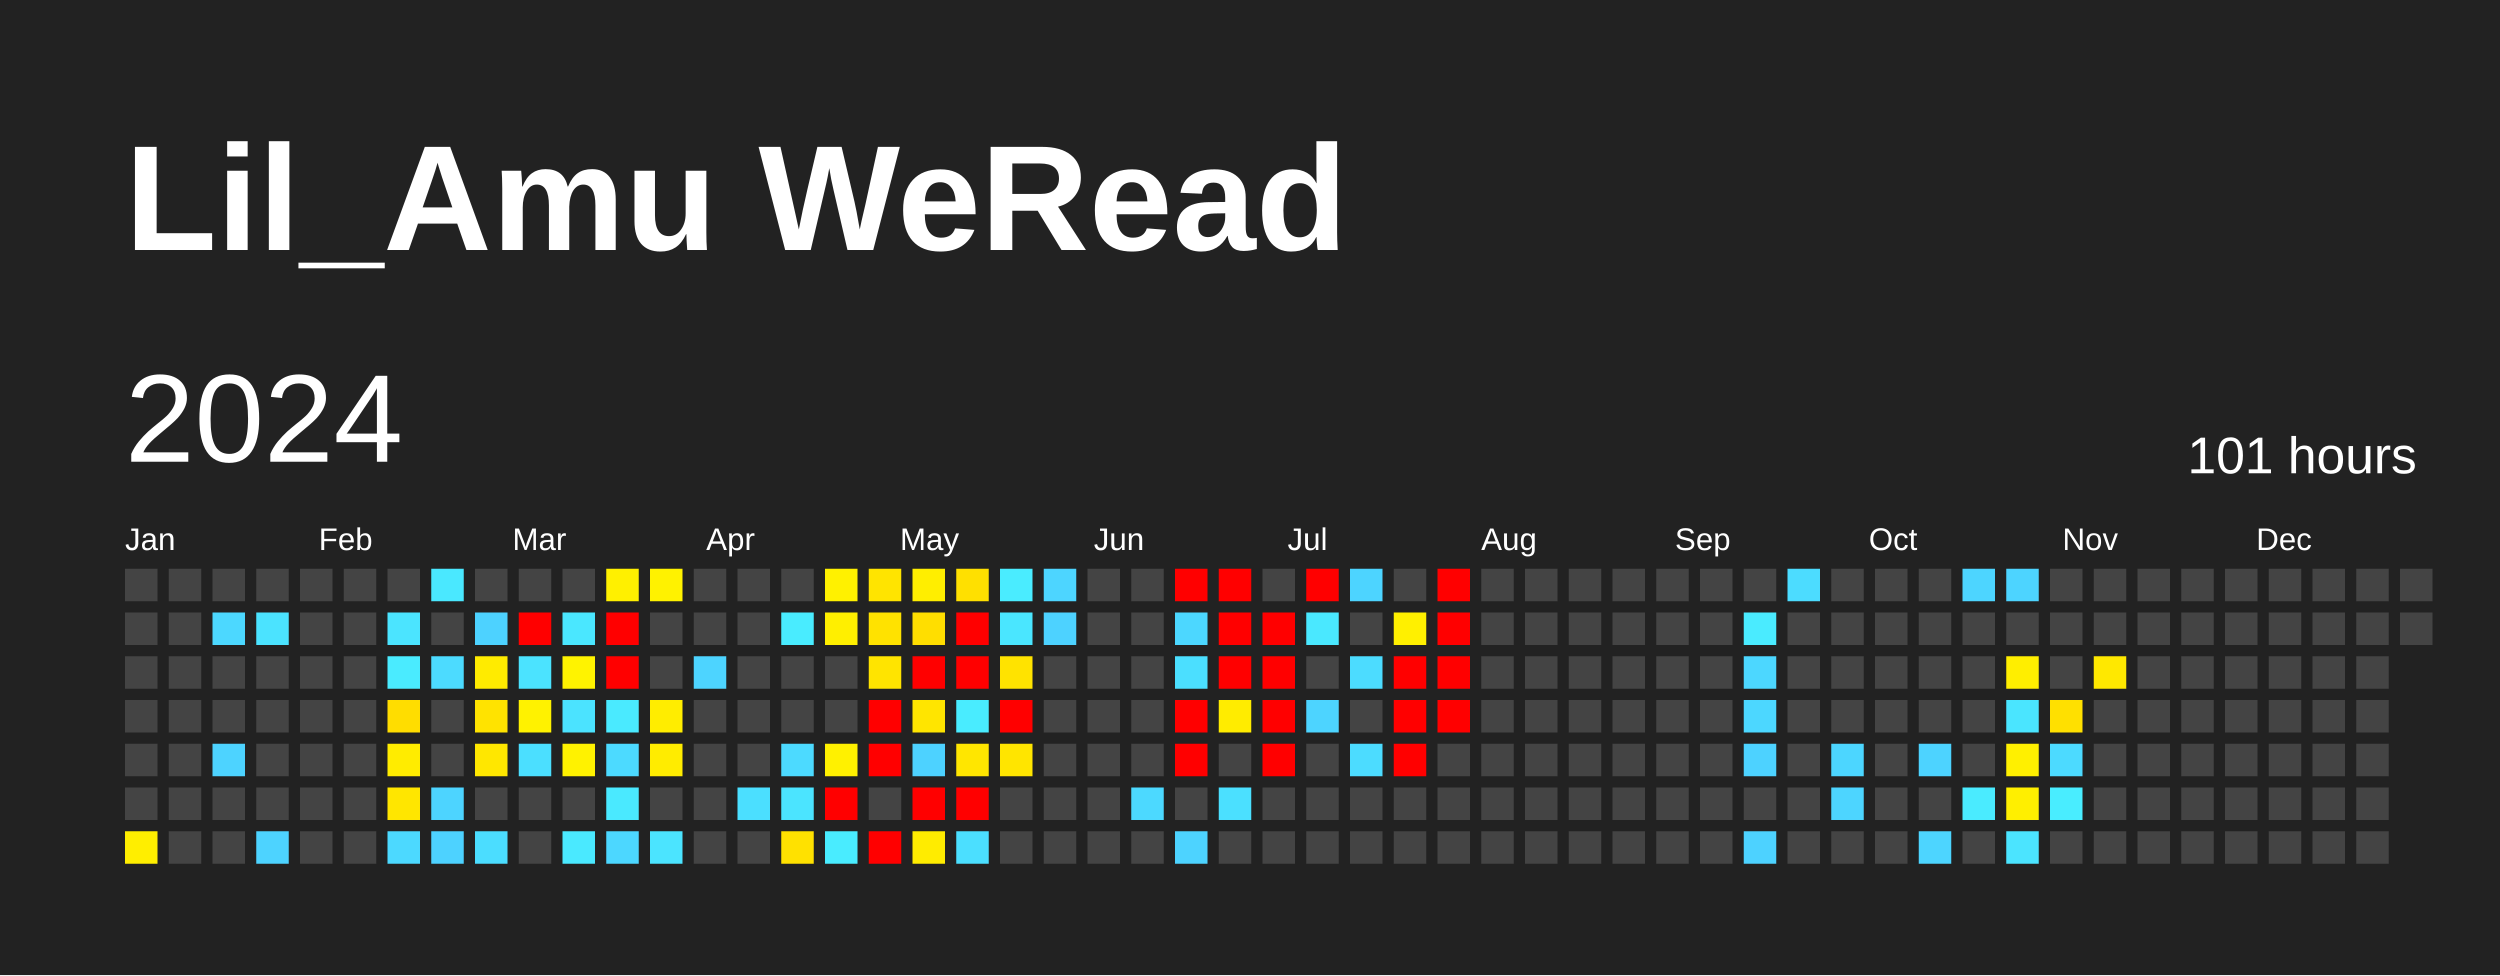
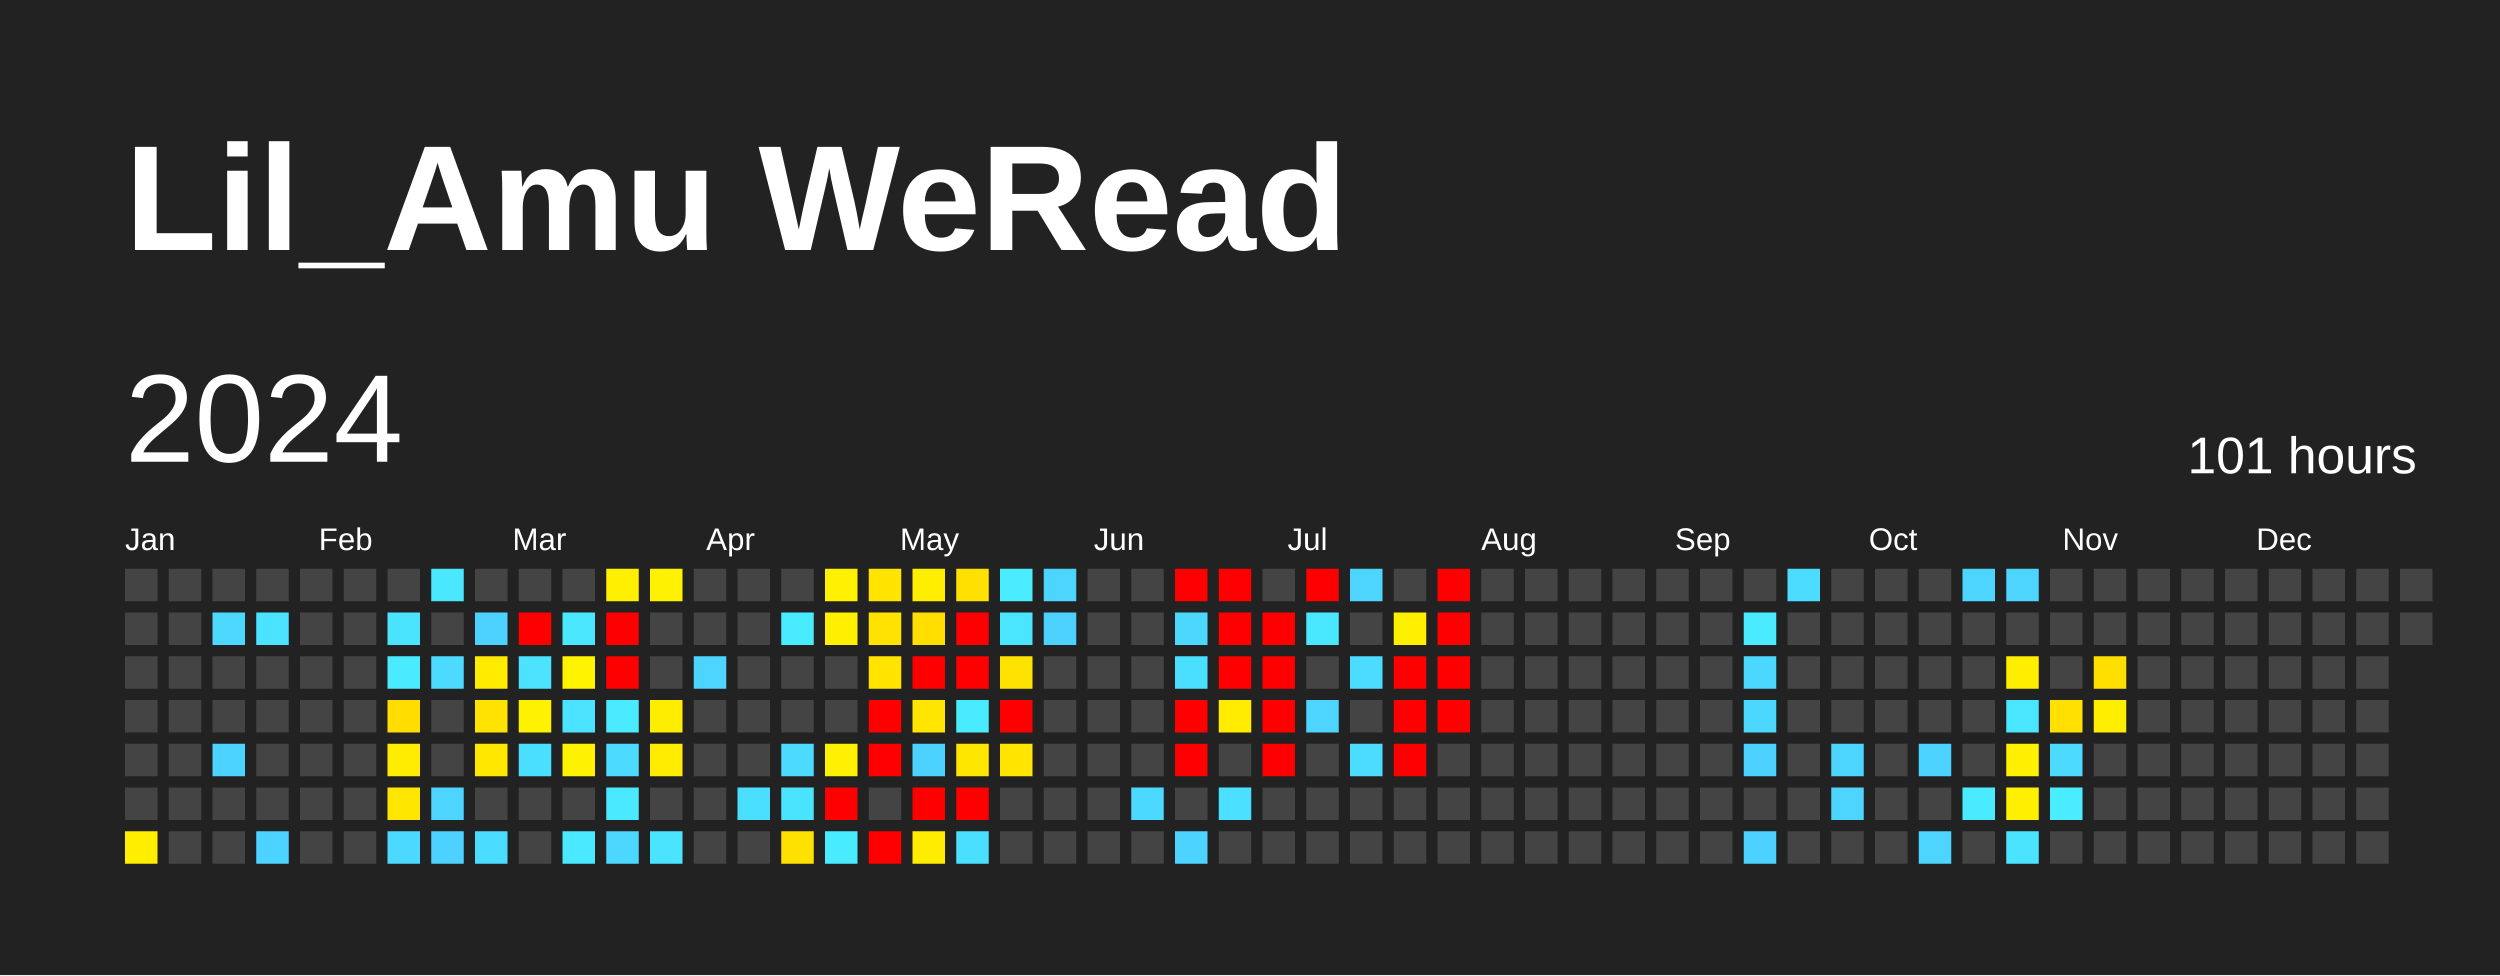
<svg xmlns="http://www.w3.org/2000/svg" baseProfile="full" height="78mm" version="1.1" viewBox="0,0,200,78" width="200mm">
  <defs />
  <rect fill="#222222" height="78" width="200" x="0" y="0" />
  <text fill="#FFFFFF" style="font-size:12px; font-family:Arial; font-weight:bold;" x="10" y="20">Lil_Amu WeRead</text>
  <text dominant-baseline="hanging" fill="#FFFFFF" style="font-size:10.0px; font-family:Arial;" x="10" y="30">2024</text>
  <text dominant-baseline="hanging" fill="#FFFFFF" style="font-size:4.125px; font-family:Arial;" x="175" y="35">101 hours</text>
  <text fill="#FFFFFF" style="font-size:2.5px; font-family:Arial" x="10.0" y="44">Jan</text>
  <text fill="#FFFFFF" style="font-size:2.5px; font-family:Arial" x="25.5" y="44">Feb</text>
  <text fill="#FFFFFF" style="font-size:2.5px; font-family:Arial" x="41.0" y="44">Mar</text>
  <text fill="#FFFFFF" style="font-size:2.5px; font-family:Arial" x="56.5" y="44">Apr</text>
  <text fill="#FFFFFF" style="font-size:2.5px; font-family:Arial" x="72.0" y="44">May</text>
  <text fill="#FFFFFF" style="font-size:2.5px; font-family:Arial" x="87.5" y="44">Jun</text>
  <text fill="#FFFFFF" style="font-size:2.5px; font-family:Arial" x="103.0" y="44">Jul</text>
  <text fill="#FFFFFF" style="font-size:2.5px; font-family:Arial" x="118.5" y="44">Aug</text>
  <text fill="#FFFFFF" style="font-size:2.5px; font-family:Arial" x="134.0" y="44">Sep</text>
  <text fill="#FFFFFF" style="font-size:2.5px; font-family:Arial" x="149.5" y="44">Oct</text>
  <text fill="#FFFFFF" style="font-size:2.5px; font-family:Arial" x="165.0" y="44">Nov</text>
  <text fill="#FFFFFF" style="font-size:2.5px; font-family:Arial" x="180.5" y="44">Dec</text>
  <rect fill="#444444" height="2.6" width="2.6" x="10.0" y="45.5" />
  <rect fill="#444444" height="2.6" width="2.6" x="10.0" y="49.0" />
  <rect fill="#444444" height="2.6" width="2.6" x="10.0" y="52.5" />
  <rect fill="#444444" height="2.6" width="2.6" x="10.0" y="56.0" />
  <rect fill="#444444" height="2.6" width="2.6" x="10.0" y="59.5" />
  <rect fill="#444444" height="2.6" width="2.6" x="10.0" y="63.0" />
  <rect fill="#ffee00" height="2.6" width="2.6" x="10.0" y="66.5" />
  <rect fill="#444444" height="2.6" width="2.6" x="13.5" y="45.5" />
  <rect fill="#444444" height="2.6" width="2.6" x="13.5" y="49.0" />
  <rect fill="#444444" height="2.6" width="2.6" x="13.5" y="52.5" />
  <rect fill="#444444" height="2.6" width="2.6" x="13.5" y="56.0" />
  <rect fill="#444444" height="2.6" width="2.6" x="13.5" y="59.5" />
  <rect fill="#444444" height="2.6" width="2.6" x="13.5" y="63.0" />
  <rect fill="#444444" height="2.6" width="2.6" x="13.5" y="66.5" />
  <rect fill="#444444" height="2.6" width="2.6" x="17.0" y="45.5" />
  <rect fill="#4cd8ff" height="2.6" width="2.6" x="17.0" y="49.0" />
  <rect fill="#444444" height="2.6" width="2.6" x="17.0" y="52.5" />
  <rect fill="#444444" height="2.6" width="2.6" x="17.0" y="56.0" />
  <rect fill="#4dd3ff" height="2.6" width="2.6" x="17.0" y="59.5" />
  <rect fill="#444444" height="2.6" width="2.6" x="17.0" y="63.0" />
  <rect fill="#444444" height="2.6" width="2.6" x="17.0" y="66.5" />
  <rect fill="#444444" height="2.6" width="2.6" x="20.5" y="45.5" />
  <rect fill="#4be3ff" height="2.6" width="2.6" x="20.5" y="49.0" />
  <rect fill="#444444" height="2.6" width="2.6" x="20.5" y="52.5" />
  <rect fill="#444444" height="2.6" width="2.6" x="20.5" y="56.0" />
  <rect fill="#444444" height="2.6" width="2.6" x="20.5" y="59.5" />
  <rect fill="#444444" height="2.6" width="2.6" x="20.5" y="63.0" />
  <rect fill="#4dd3ff" height="2.6" width="2.6" x="20.5" y="66.5" />
  <rect fill="#444444" height="2.6" width="2.6" x="24.0" y="45.5" />
  <rect fill="#444444" height="2.6" width="2.6" x="24.0" y="49.0" />
  <rect fill="#444444" height="2.6" width="2.6" x="24.0" y="52.5" />
  <rect fill="#444444" height="2.6" width="2.6" x="24.0" y="56.0" />
  <rect fill="#444444" height="2.6" width="2.6" x="24.0" y="59.5" />
  <rect fill="#444444" height="2.6" width="2.6" x="24.0" y="63.0" />
  <rect fill="#444444" height="2.6" width="2.6" x="24.0" y="66.5" />
  <rect fill="#444444" height="2.6" width="2.6" x="27.5" y="45.5" />
  <rect fill="#444444" height="2.6" width="2.6" x="27.5" y="49.0" />
  <rect fill="#444444" height="2.6" width="2.6" x="27.5" y="52.5" />
  <rect fill="#444444" height="2.6" width="2.6" x="27.5" y="56.0" />
  <rect fill="#444444" height="2.6" width="2.6" x="27.5" y="59.5" />
  <rect fill="#444444" height="2.6" width="2.6" x="27.5" y="63.0" />
  <rect fill="#444444" height="2.6" width="2.6" x="27.5" y="66.5" />
  <rect fill="#444444" height="2.6" width="2.6" x="31.0" y="45.5" />
  <rect fill="#4be4ff" height="2.6" width="2.6" x="31.0" y="49.0" />
  <rect fill="#4aebff" height="2.6" width="2.6" x="31.0" y="52.5" />
  <rect fill="#ffdd00" height="2.6" width="2.6" x="31.0" y="56.0" />
  <rect fill="#ffec00" height="2.6" width="2.6" x="31.0" y="59.5" />
  <rect fill="#ffe600" height="2.6" width="2.6" x="31.0" y="63.0" />
  <rect fill="#4cd9ff" height="2.6" width="2.6" x="31.0" y="66.5" />
  <rect fill="#4ae8ff" height="2.6" width="2.6" x="34.5" y="45.5" />
  <rect fill="#444444" height="2.6" width="2.6" x="34.5" y="49.0" />
  <rect fill="#4cdbff" height="2.6" width="2.6" x="34.5" y="52.5" />
  <rect fill="#444444" height="2.6" width="2.6" x="34.5" y="56.0" />
  <rect fill="#444444" height="2.6" width="2.6" x="34.5" y="59.5" />
  <rect fill="#4dd4ff" height="2.6" width="2.6" x="34.5" y="63.0" />
  <rect fill="#4dd2ff" height="2.6" width="2.6" x="34.5" y="66.5" />
  <rect fill="#444444" height="2.6" width="2.6" x="38.0" y="45.5" />
  <rect fill="#4dd2ff" height="2.6" width="2.6" x="38.0" y="49.0" />
  <rect fill="#ffeb00" height="2.6" width="2.6" x="38.0" y="52.5" />
  <rect fill="#ffe300" height="2.6" width="2.6" x="38.0" y="56.0" />
  <rect fill="#ffe700" height="2.6" width="2.6" x="38.0" y="59.5" />
  <rect fill="#444444" height="2.6" width="2.6" x="38.0" y="63.0" />
  <rect fill="#4bddff" height="2.6" width="2.6" x="38.0" y="66.5" />
  <rect fill="#444444" height="2.6" width="2.6" x="41.5" y="45.5" />
  <rect fill="red" height="2.6" width="2.6" x="41.5" y="49.0" />
  <rect fill="#4be3ff" height="2.6" width="2.6" x="41.5" y="52.5" />
  <rect fill="#fff200" height="2.6" width="2.6" x="41.5" y="56.0" />
  <rect fill="#4bdfff" height="2.6" width="2.6" x="41.5" y="59.5" />
  <rect fill="#444444" height="2.6" width="2.6" x="41.5" y="63.0" />
  <rect fill="#444444" height="2.6" width="2.6" x="41.5" y="66.5" />
  <rect fill="#444444" height="2.6" width="2.6" x="45.0" y="45.5" />
  <rect fill="#4ae7ff" height="2.6" width="2.6" x="45.0" y="49.0" />
  <rect fill="#fff300" height="2.6" width="2.6" x="45.0" y="52.5" />
  <rect fill="#4be3ff" height="2.6" width="2.6" x="45.0" y="56.0" />
  <rect fill="#fff200" height="2.6" width="2.6" x="45.0" y="59.5" />
  <rect fill="#444444" height="2.6" width="2.6" x="45.0" y="63.0" />
  <rect fill="#4ae9ff" height="2.6" width="2.6" x="45.0" y="66.5" />
  <rect fill="#fff000" height="2.6" width="2.6" x="48.5" y="45.5" />
  <rect fill="red" height="2.6" width="2.6" x="48.5" y="49.0" />
  <rect fill="red" height="2.6" width="2.6" x="48.5" y="52.5" />
  <rect fill="#4aeaff" height="2.6" width="2.6" x="48.5" y="56.0" />
  <rect fill="#4cdaff" height="2.6" width="2.6" x="48.5" y="59.5" />
  <rect fill="#4ae9ff" height="2.6" width="2.6" x="48.5" y="63.0" />
  <rect fill="#4cd7ff" height="2.6" width="2.6" x="48.5" y="66.5" />
  <rect fill="#fff200" height="2.6" width="2.6" x="52.0" y="45.5" />
  <rect fill="#444444" height="2.6" width="2.6" x="52.0" y="49.0" />
  <rect fill="#444444" height="2.6" width="2.6" x="52.0" y="52.5" />
  <rect fill="#ffed00" height="2.6" width="2.6" x="52.0" y="56.0" />
  <rect fill="#ffec00" height="2.6" width="2.6" x="52.0" y="59.5" />
  <rect fill="#444444" height="2.6" width="2.6" x="52.0" y="63.0" />
  <rect fill="#4be4ff" height="2.6" width="2.6" x="52.0" y="66.5" />
  <rect fill="#444444" height="2.6" width="2.6" x="55.5" y="45.5" />
  <rect fill="#444444" height="2.6" width="2.6" x="55.5" y="49.0" />
  <rect fill="#4dd4ff" height="2.6" width="2.6" x="55.5" y="52.5" />
  <rect fill="#444444" height="2.6" width="2.6" x="55.5" y="56.0" />
  <rect fill="#444444" height="2.6" width="2.6" x="55.5" y="59.5" />
  <rect fill="#444444" height="2.6" width="2.6" x="55.5" y="63.0" />
  <rect fill="#444444" height="2.6" width="2.6" x="55.5" y="66.5" />
  <rect fill="#444444" height="2.6" width="2.6" x="59.0" y="45.5" />
  <rect fill="#444444" height="2.6" width="2.6" x="59.0" y="49.0" />
  <rect fill="#444444" height="2.6" width="2.6" x="59.0" y="52.5" />
  <rect fill="#444444" height="2.6" width="2.6" x="59.0" y="56.0" />
  <rect fill="#444444" height="2.6" width="2.6" x="59.0" y="59.5" />
  <rect fill="#4bdfff" height="2.6" width="2.6" x="59.0" y="63.0" />
  <rect fill="#444444" height="2.6" width="2.6" x="59.0" y="66.5" />
  <rect fill="#444444" height="2.6" width="2.6" x="62.5" y="45.5" />
  <rect fill="#49ecff" height="2.6" width="2.6" x="62.5" y="49.0" />
  <rect fill="#444444" height="2.6" width="2.6" x="62.5" y="52.5" />
  <rect fill="#444444" height="2.6" width="2.6" x="62.5" y="56.0" />
  <rect fill="#4cdaff" height="2.6" width="2.6" x="62.5" y="59.5" />
  <rect fill="#4be4ff" height="2.6" width="2.6" x="62.5" y="63.0" />
  <rect fill="#ffe100" height="2.6" width="2.6" x="62.5" y="66.5" />
  <rect fill="#fff100" height="2.6" width="2.6" x="66.0" y="45.5" />
  <rect fill="#ffef00" height="2.6" width="2.6" x="66.0" y="49.0" />
  <rect fill="#444444" height="2.6" width="2.6" x="66.0" y="52.5" />
  <rect fill="#444444" height="2.6" width="2.6" x="66.0" y="56.0" />
  <rect fill="#fff100" height="2.6" width="2.6" x="66.0" y="59.5" />
  <rect fill="red" height="2.6" width="2.6" x="66.0" y="63.0" />
  <rect fill="#49ecff" height="2.6" width="2.6" x="66.0" y="66.5" />
  <rect fill="#ffe400" height="2.6" width="2.6" x="69.5" y="45.5" />
  <rect fill="#ffe200" height="2.6" width="2.6" x="69.5" y="49.0" />
  <rect fill="#ffe400" height="2.6" width="2.6" x="69.5" y="52.5" />
  <rect fill="red" height="2.6" width="2.6" x="69.5" y="56.0" />
  <rect fill="red" height="2.6" width="2.6" x="69.5" y="59.5" />
  <rect fill="#444444" height="2.6" width="2.6" x="69.5" y="63.0" />
  <rect fill="red" height="2.6" width="2.6" x="69.5" y="66.5" />
  <rect fill="#ffee00" height="2.6" width="2.6" x="73.0" y="45.5" />
  <rect fill="#ffde00" height="2.6" width="2.6" x="73.0" y="49.0" />
  <rect fill="red" height="2.6" width="2.6" x="73.0" y="52.5" />
  <rect fill="#ffe500" height="2.6" width="2.6" x="73.0" y="56.0" />
  <rect fill="#4dd2ff" height="2.6" width="2.6" x="73.0" y="59.5" />
  <rect fill="red" height="2.6" width="2.6" x="73.0" y="63.0" />
  <rect fill="#ffec00" height="2.6" width="2.6" x="73.0" y="66.5" />
  <rect fill="#ffe000" height="2.6" width="2.6" x="76.5" y="45.5" />
  <rect fill="red" height="2.6" width="2.6" x="76.5" y="49.0" />
  <rect fill="red" height="2.6" width="2.6" x="76.5" y="52.5" />
  <rect fill="#49ecff" height="2.6" width="2.6" x="76.5" y="56.0" />
  <rect fill="#ffe600" height="2.6" width="2.6" x="76.5" y="59.5" />
  <rect fill="red" height="2.6" width="2.6" x="76.5" y="63.0" />
  <rect fill="#4bdfff" height="2.6" width="2.6" x="76.5" y="66.5" />
  <rect fill="#4aecff" height="2.6" width="2.6" x="80.0" y="45.5" />
  <rect fill="#4ae6ff" height="2.6" width="2.6" x="80.0" y="49.0" />
  <rect fill="#ffe300" height="2.6" width="2.6" x="80.0" y="52.5" />
  <rect fill="red" height="2.6" width="2.6" x="80.0" y="56.0" />
  <rect fill="#ffe500" height="2.6" width="2.6" x="80.0" y="59.5" />
  <rect fill="#444444" height="2.6" width="2.6" x="80.0" y="63.0" />
  <rect fill="#444444" height="2.6" width="2.6" x="80.0" y="66.5" />
  <rect fill="#4dd5ff" height="2.6" width="2.6" x="83.5" y="45.5" />
  <rect fill="#4dd2ff" height="2.6" width="2.6" x="83.5" y="49.0" />
  <rect fill="#444444" height="2.6" width="2.6" x="83.5" y="52.5" />
  <rect fill="#444444" height="2.6" width="2.6" x="83.5" y="56.0" />
  <rect fill="#444444" height="2.6" width="2.6" x="83.5" y="59.5" />
  <rect fill="#444444" height="2.6" width="2.6" x="83.5" y="63.0" />
  <rect fill="#444444" height="2.6" width="2.6" x="83.5" y="66.5" />
  <rect fill="#444444" height="2.6" width="2.6" x="87.0" y="45.5" />
  <rect fill="#444444" height="2.6" width="2.6" x="87.0" y="49.0" />
  <rect fill="#444444" height="2.6" width="2.6" x="87.0" y="52.5" />
  <rect fill="#444444" height="2.6" width="2.6" x="87.0" y="56.0" />
  <rect fill="#444444" height="2.6" width="2.6" x="87.0" y="59.5" />
  <rect fill="#444444" height="2.6" width="2.6" x="87.0" y="63.0" />
  <rect fill="#444444" height="2.6" width="2.6" x="87.0" y="66.5" />
  <rect fill="#444444" height="2.6" width="2.6" x="90.5" y="45.5" />
  <rect fill="#444444" height="2.6" width="2.6" x="90.5" y="49.0" />
  <rect fill="#444444" height="2.6" width="2.6" x="90.5" y="52.5" />
  <rect fill="#444444" height="2.6" width="2.6" x="90.5" y="56.0" />
  <rect fill="#444444" height="2.6" width="2.6" x="90.5" y="59.5" />
  <rect fill="#4cd9ff" height="2.6" width="2.6" x="90.5" y="63.0" />
  <rect fill="#444444" height="2.6" width="2.6" x="90.5" y="66.5" />
  <rect fill="red" height="2.6" width="2.6" x="94.0" y="45.5" />
  <rect fill="#4cd7ff" height="2.6" width="2.6" x="94.0" y="49.0" />
  <rect fill="#4bdfff" height="2.6" width="2.6" x="94.0" y="52.5" />
  <rect fill="red" height="2.6" width="2.6" x="94.0" y="56.0" />
  <rect fill="red" height="2.6" width="2.6" x="94.0" y="59.5" />
  <rect fill="#444444" height="2.6" width="2.6" x="94.0" y="63.0" />
  <rect fill="#4dd3ff" height="2.6" width="2.6" x="94.0" y="66.5" />
  <rect fill="red" height="2.6" width="2.6" x="97.5" y="45.5" />
  <rect fill="red" height="2.6" width="2.6" x="97.5" y="49.0" />
  <rect fill="red" height="2.6" width="2.6" x="97.5" y="52.5" />
  <rect fill="#ffec00" height="2.6" width="2.6" x="97.5" y="56.0" />
  <rect fill="#444444" height="2.6" width="2.6" x="97.5" y="59.5" />
  <rect fill="#4be0ff" height="2.6" width="2.6" x="97.5" y="63.0" />
  <rect fill="#444444" height="2.6" width="2.6" x="97.5" y="66.5" />
  <rect fill="#444444" height="2.6" width="2.6" x="101.0" y="45.5" />
  <rect fill="red" height="2.6" width="2.6" x="101.0" y="49.0" />
  <rect fill="red" height="2.6" width="2.6" x="101.0" y="52.5" />
  <rect fill="red" height="2.6" width="2.6" x="101.0" y="56.0" />
  <rect fill="red" height="2.6" width="2.6" x="101.0" y="59.5" />
  <rect fill="#444444" height="2.6" width="2.6" x="101.0" y="63.0" />
  <rect fill="#444444" height="2.6" width="2.6" x="101.0" y="66.5" />
  <rect fill="red" height="2.6" width="2.6" x="104.5" y="45.5" />
  <rect fill="#4ae8ff" height="2.6" width="2.6" x="104.5" y="49.0" />
  <rect fill="#444444" height="2.6" width="2.6" x="104.5" y="52.5" />
  <rect fill="#4dd4ff" height="2.6" width="2.6" x="104.5" y="56.0" />
  <rect fill="#444444" height="2.6" width="2.6" x="104.5" y="59.5" />
  <rect fill="#444444" height="2.6" width="2.6" x="104.5" y="63.0" />
  <rect fill="#444444" height="2.6" width="2.6" x="104.5" y="66.5" />
  <rect fill="#4dd4ff" height="2.6" width="2.6" x="108.0" y="45.5" />
  <rect fill="#444444" height="2.6" width="2.6" x="108.0" y="49.0" />
  <rect fill="#4cdcff" height="2.6" width="2.6" x="108.0" y="52.5" />
  <rect fill="#444444" height="2.6" width="2.6" x="108.0" y="56.0" />
  <rect fill="#4cdcff" height="2.6" width="2.6" x="108.0" y="59.5" />
  <rect fill="#444444" height="2.6" width="2.6" x="108.0" y="63.0" />
  <rect fill="#444444" height="2.6" width="2.6" x="108.0" y="66.5" />
  <rect fill="#444444" height="2.6" width="2.6" x="111.5" y="45.5" />
  <rect fill="#fff000" height="2.6" width="2.6" x="111.5" y="49.0" />
  <rect fill="red" height="2.6" width="2.6" x="111.5" y="52.5" />
  <rect fill="red" height="2.6" width="2.6" x="111.5" y="56.0" />
  <rect fill="red" height="2.6" width="2.6" x="111.5" y="59.5" />
  <rect fill="#444444" height="2.6" width="2.6" x="111.5" y="63.0" />
  <rect fill="#444444" height="2.6" width="2.6" x="111.5" y="66.5" />
  <rect fill="red" height="2.6" width="2.6" x="115.0" y="45.5" />
  <rect fill="red" height="2.6" width="2.6" x="115.0" y="49.0" />
  <rect fill="red" height="2.6" width="2.6" x="115.0" y="52.5" />
  <rect fill="red" height="2.6" width="2.6" x="115.0" y="56.0" />
  <rect fill="#444444" height="2.6" width="2.6" x="115.0" y="59.5" />
  <rect fill="#444444" height="2.6" width="2.6" x="115.0" y="63.0" />
  <rect fill="#444444" height="2.6" width="2.6" x="115.0" y="66.5" />
  <rect fill="#444444" height="2.6" width="2.6" x="118.5" y="45.5" />
  <rect fill="#444444" height="2.6" width="2.6" x="118.5" y="49.0" />
  <rect fill="#444444" height="2.6" width="2.6" x="118.5" y="52.5" />
  <rect fill="#444444" height="2.6" width="2.6" x="118.5" y="56.0" />
  <rect fill="#444444" height="2.6" width="2.6" x="118.5" y="59.5" />
  <rect fill="#444444" height="2.6" width="2.6" x="118.5" y="63.0" />
  <rect fill="#444444" height="2.6" width="2.6" x="118.5" y="66.5" />
  <rect fill="#444444" height="2.6" width="2.6" x="122.0" y="45.5" />
  <rect fill="#444444" height="2.6" width="2.6" x="122.0" y="49.0" />
  <rect fill="#444444" height="2.6" width="2.6" x="122.0" y="52.5" />
  <rect fill="#444444" height="2.6" width="2.6" x="122.0" y="56.0" />
  <rect fill="#444444" height="2.6" width="2.6" x="122.0" y="59.5" />
  <rect fill="#444444" height="2.6" width="2.6" x="122.0" y="63.0" />
  <rect fill="#444444" height="2.6" width="2.6" x="122.0" y="66.5" />
  <rect fill="#444444" height="2.6" width="2.6" x="125.5" y="45.5" />
  <rect fill="#444444" height="2.6" width="2.6" x="125.5" y="49.0" />
  <rect fill="#444444" height="2.6" width="2.6" x="125.5" y="52.5" />
  <rect fill="#444444" height="2.6" width="2.6" x="125.5" y="56.0" />
  <rect fill="#444444" height="2.6" width="2.6" x="125.5" y="59.5" />
  <rect fill="#444444" height="2.6" width="2.6" x="125.5" y="63.0" />
  <rect fill="#444444" height="2.6" width="2.6" x="125.5" y="66.5" />
  <rect fill="#444444" height="2.6" width="2.6" x="129.0" y="45.5" />
  <rect fill="#444444" height="2.6" width="2.6" x="129.0" y="49.0" />
  <rect fill="#444444" height="2.6" width="2.6" x="129.0" y="52.5" />
  <rect fill="#444444" height="2.6" width="2.6" x="129.0" y="56.0" />
  <rect fill="#444444" height="2.6" width="2.6" x="129.0" y="59.5" />
  <rect fill="#444444" height="2.6" width="2.6" x="129.0" y="63.0" />
  <rect fill="#444444" height="2.6" width="2.6" x="129.0" y="66.5" />
  <rect fill="#444444" height="2.6" width="2.6" x="132.5" y="45.5" />
  <rect fill="#444444" height="2.6" width="2.6" x="132.5" y="49.0" />
  <rect fill="#444444" height="2.6" width="2.6" x="132.5" y="52.5" />
  <rect fill="#444444" height="2.6" width="2.6" x="132.5" y="56.0" />
  <rect fill="#444444" height="2.6" width="2.6" x="132.5" y="59.5" />
  <rect fill="#444444" height="2.6" width="2.6" x="132.5" y="63.0" />
  <rect fill="#444444" height="2.6" width="2.6" x="132.5" y="66.5" />
  <rect fill="#444444" height="2.6" width="2.6" x="136.0" y="45.5" />
  <rect fill="#444444" height="2.6" width="2.6" x="136.0" y="49.0" />
  <rect fill="#444444" height="2.6" width="2.6" x="136.0" y="52.5" />
  <rect fill="#444444" height="2.6" width="2.6" x="136.0" y="56.0" />
  <rect fill="#444444" height="2.6" width="2.6" x="136.0" y="59.5" />
  <rect fill="#444444" height="2.6" width="2.6" x="136.0" y="63.0" />
  <rect fill="#444444" height="2.6" width="2.6" x="136.0" y="66.5" />
  <rect fill="#444444" height="2.6" width="2.6" x="139.5" y="45.5" />
  <rect fill="#4aebff" height="2.6" width="2.6" x="139.5" y="49.0" />
  <rect fill="#4cd7ff" height="2.6" width="2.6" x="139.5" y="52.5" />
  <rect fill="#4cd7ff" height="2.6" width="2.6" x="139.5" y="56.0" />
  <rect fill="#4dd2ff" height="2.6" width="2.6" x="139.5" y="59.5" />
  <rect fill="#444444" height="2.6" width="2.6" x="139.5" y="63.0" />
  <rect fill="#4dd2ff" height="2.6" width="2.6" x="139.5" y="66.5" />
  <rect fill="#4cdcff" height="2.6" width="2.6" x="143.0" y="45.5" />
  <rect fill="#444444" height="2.6" width="2.6" x="143.0" y="49.0" />
  <rect fill="#444444" height="2.6" width="2.6" x="143.0" y="52.5" />
  <rect fill="#444444" height="2.6" width="2.6" x="143.0" y="56.0" />
  <rect fill="#444444" height="2.6" width="2.6" x="143.0" y="59.5" />
  <rect fill="#444444" height="2.6" width="2.6" x="143.0" y="63.0" />
  <rect fill="#444444" height="2.6" width="2.6" x="143.0" y="66.5" />
  <rect fill="#444444" height="2.6" width="2.6" x="146.5" y="45.5" />
  <rect fill="#444444" height="2.6" width="2.6" x="146.5" y="49.0" />
  <rect fill="#444444" height="2.6" width="2.6" x="146.5" y="52.5" />
  <rect fill="#444444" height="2.6" width="2.6" x="146.5" y="56.0" />
  <rect fill="#4cd6ff" height="2.6" width="2.6" x="146.5" y="59.5" />
  <rect fill="#4dd5ff" height="2.6" width="2.6" x="146.5" y="63.0" />
  <rect fill="#444444" height="2.6" width="2.6" x="146.5" y="66.5" />
  <rect fill="#444444" height="2.6" width="2.6" x="150.0" y="45.5" />
  <rect fill="#444444" height="2.6" width="2.6" x="150.0" y="49.0" />
  <rect fill="#444444" height="2.6" width="2.6" x="150.0" y="52.5" />
  <rect fill="#444444" height="2.6" width="2.6" x="150.0" y="56.0" />
  <rect fill="#444444" height="2.6" width="2.6" x="150.0" y="59.5" />
  <rect fill="#444444" height="2.6" width="2.6" x="150.0" y="63.0" />
  <rect fill="#444444" height="2.6" width="2.6" x="150.0" y="66.5" />
  <rect fill="#444444" height="2.6" width="2.6" x="153.5" y="45.5" />
  <rect fill="#444444" height="2.6" width="2.6" x="153.5" y="49.0" />
  <rect fill="#444444" height="2.6" width="2.6" x="153.5" y="52.5" />
  <rect fill="#444444" height="2.6" width="2.6" x="153.5" y="56.0" />
  <rect fill="#4dd3ff" height="2.6" width="2.6" x="153.5" y="59.5" />
  <rect fill="#444444" height="2.6" width="2.6" x="153.5" y="63.0" />
  <rect fill="#4dd5ff" height="2.6" width="2.6" x="153.5" y="66.5" />
  <rect fill="#4dd5ff" height="2.6" width="2.6" x="157.0" y="45.5" />
  <rect fill="#444444" height="2.6" width="2.6" x="157.0" y="49.0" />
  <rect fill="#444444" height="2.6" width="2.6" x="157.0" y="52.5" />
  <rect fill="#444444" height="2.6" width="2.6" x="157.0" y="56.0" />
  <rect fill="#444444" height="2.6" width="2.6" x="157.0" y="59.5" />
  <rect fill="#4aebff" height="2.6" width="2.6" x="157.0" y="63.0" />
  <rect fill="#444444" height="2.6" width="2.6" x="157.0" y="66.5" />
  <rect fill="#4dd4ff" height="2.6" width="2.6" x="160.5" y="45.5" />
  <rect fill="#444444" height="2.6" width="2.6" x="160.5" y="49.0" />
  <rect fill="#ffee00" height="2.6" width="2.6" x="160.5" y="52.5" />
  <rect fill="#4ae5ff" height="2.6" width="2.6" x="160.5" y="56.0" />
  <rect fill="#fff000" height="2.6" width="2.6" x="160.5" y="59.5" />
  <rect fill="#ffef00" height="2.6" width="2.6" x="160.5" y="63.0" />
  <rect fill="#4be4ff" height="2.6" width="2.6" x="160.5" y="66.5" />
  <rect fill="#444444" height="2.6" width="2.6" x="164.0" y="45.5" />
  <rect fill="#444444" height="2.6" width="2.6" x="164.0" y="49.0" />
  <rect fill="#444444" height="2.6" width="2.6" x="164.0" y="52.5" />
  <rect fill="#ffe000" height="2.6" width="2.6" x="164.0" y="56.0" />
  <rect fill="#4cdaff" height="2.6" width="2.6" x="164.0" y="59.5" />
  <rect fill="#49edff" height="2.6" width="2.6" x="164.0" y="63.0" />
  <rect fill="#444444" height="2.6" width="2.6" x="164.0" y="66.5" />
  <rect fill="#444444" height="2.6" width="2.6" x="167.5" y="45.5" />
  <rect fill="#444444" height="2.6" width="2.6" x="167.5" y="49.0" />
-   <rect fill="#ffe800" height="2.6" width="2.6" x="167.5" y="52.5" />
-   <rect fill="#444444" height="2.6" width="2.6" x="167.5" y="56.0" />
+   <rect fill="#ffdf00" height="2.6" width="2.6" x="167.5" y="52.5" />
+   <rect fill="#ffee00" height="2.6" width="2.6" x="167.5" y="56.0" />
  <rect fill="#444444" height="2.6" width="2.6" x="167.5" y="59.5" />
  <rect fill="#444444" height="2.6" width="2.6" x="167.5" y="63.0" />
  <rect fill="#444444" height="2.6" width="2.6" x="167.5" y="66.5" />
  <rect fill="#444444" height="2.6" width="2.6" x="171.0" y="45.5" />
  <rect fill="#444444" height="2.6" width="2.6" x="171.0" y="49.0" />
  <rect fill="#444444" height="2.6" width="2.6" x="171.0" y="52.5" />
  <rect fill="#444444" height="2.6" width="2.6" x="171.0" y="56.0" />
  <rect fill="#444444" height="2.6" width="2.6" x="171.0" y="59.5" />
  <rect fill="#444444" height="2.6" width="2.6" x="171.0" y="63.0" />
  <rect fill="#444444" height="2.6" width="2.6" x="171.0" y="66.5" />
  <rect fill="#444444" height="2.6" width="2.6" x="174.5" y="45.5" />
  <rect fill="#444444" height="2.6" width="2.6" x="174.5" y="49.0" />
  <rect fill="#444444" height="2.6" width="2.6" x="174.5" y="52.5" />
  <rect fill="#444444" height="2.6" width="2.6" x="174.5" y="56.0" />
  <rect fill="#444444" height="2.6" width="2.6" x="174.5" y="59.5" />
  <rect fill="#444444" height="2.6" width="2.6" x="174.5" y="63.0" />
  <rect fill="#444444" height="2.6" width="2.6" x="174.5" y="66.5" />
  <rect fill="#444444" height="2.6" width="2.6" x="178.0" y="45.5" />
  <rect fill="#444444" height="2.6" width="2.6" x="178.0" y="49.0" />
  <rect fill="#444444" height="2.6" width="2.6" x="178.0" y="52.5" />
  <rect fill="#444444" height="2.6" width="2.6" x="178.0" y="56.0" />
  <rect fill="#444444" height="2.6" width="2.6" x="178.0" y="59.5" />
  <rect fill="#444444" height="2.6" width="2.6" x="178.0" y="63.0" />
  <rect fill="#444444" height="2.6" width="2.6" x="178.0" y="66.5" />
  <rect fill="#444444" height="2.6" width="2.6" x="181.5" y="45.5" />
  <rect fill="#444444" height="2.6" width="2.6" x="181.5" y="49.0" />
  <rect fill="#444444" height="2.6" width="2.6" x="181.5" y="52.5" />
  <rect fill="#444444" height="2.6" width="2.6" x="181.5" y="56.0" />
  <rect fill="#444444" height="2.6" width="2.6" x="181.5" y="59.5" />
  <rect fill="#444444" height="2.6" width="2.6" x="181.5" y="63.0" />
  <rect fill="#444444" height="2.6" width="2.6" x="181.5" y="66.5" />
  <rect fill="#444444" height="2.6" width="2.6" x="185.0" y="45.5" />
  <rect fill="#444444" height="2.6" width="2.6" x="185.0" y="49.0" />
  <rect fill="#444444" height="2.6" width="2.6" x="185.0" y="52.5" />
  <rect fill="#444444" height="2.6" width="2.6" x="185.0" y="56.0" />
  <rect fill="#444444" height="2.6" width="2.6" x="185.0" y="59.5" />
  <rect fill="#444444" height="2.6" width="2.6" x="185.0" y="63.0" />
  <rect fill="#444444" height="2.6" width="2.6" x="185.0" y="66.5" />
  <rect fill="#444444" height="2.6" width="2.6" x="188.5" y="45.5" />
  <rect fill="#444444" height="2.6" width="2.6" x="188.5" y="49.0" />
  <rect fill="#444444" height="2.6" width="2.6" x="188.5" y="52.5" />
  <rect fill="#444444" height="2.6" width="2.6" x="188.5" y="56.0" />
  <rect fill="#444444" height="2.6" width="2.6" x="188.5" y="59.5" />
  <rect fill="#444444" height="2.6" width="2.6" x="188.5" y="63.0" />
  <rect fill="#444444" height="2.6" width="2.6" x="188.5" y="66.5" />
  <rect fill="#444444" height="2.6" width="2.6" x="192.0" y="45.5" />
  <rect fill="#444444" height="2.6" width="2.6" x="192.0" y="49.0" />
</svg>
